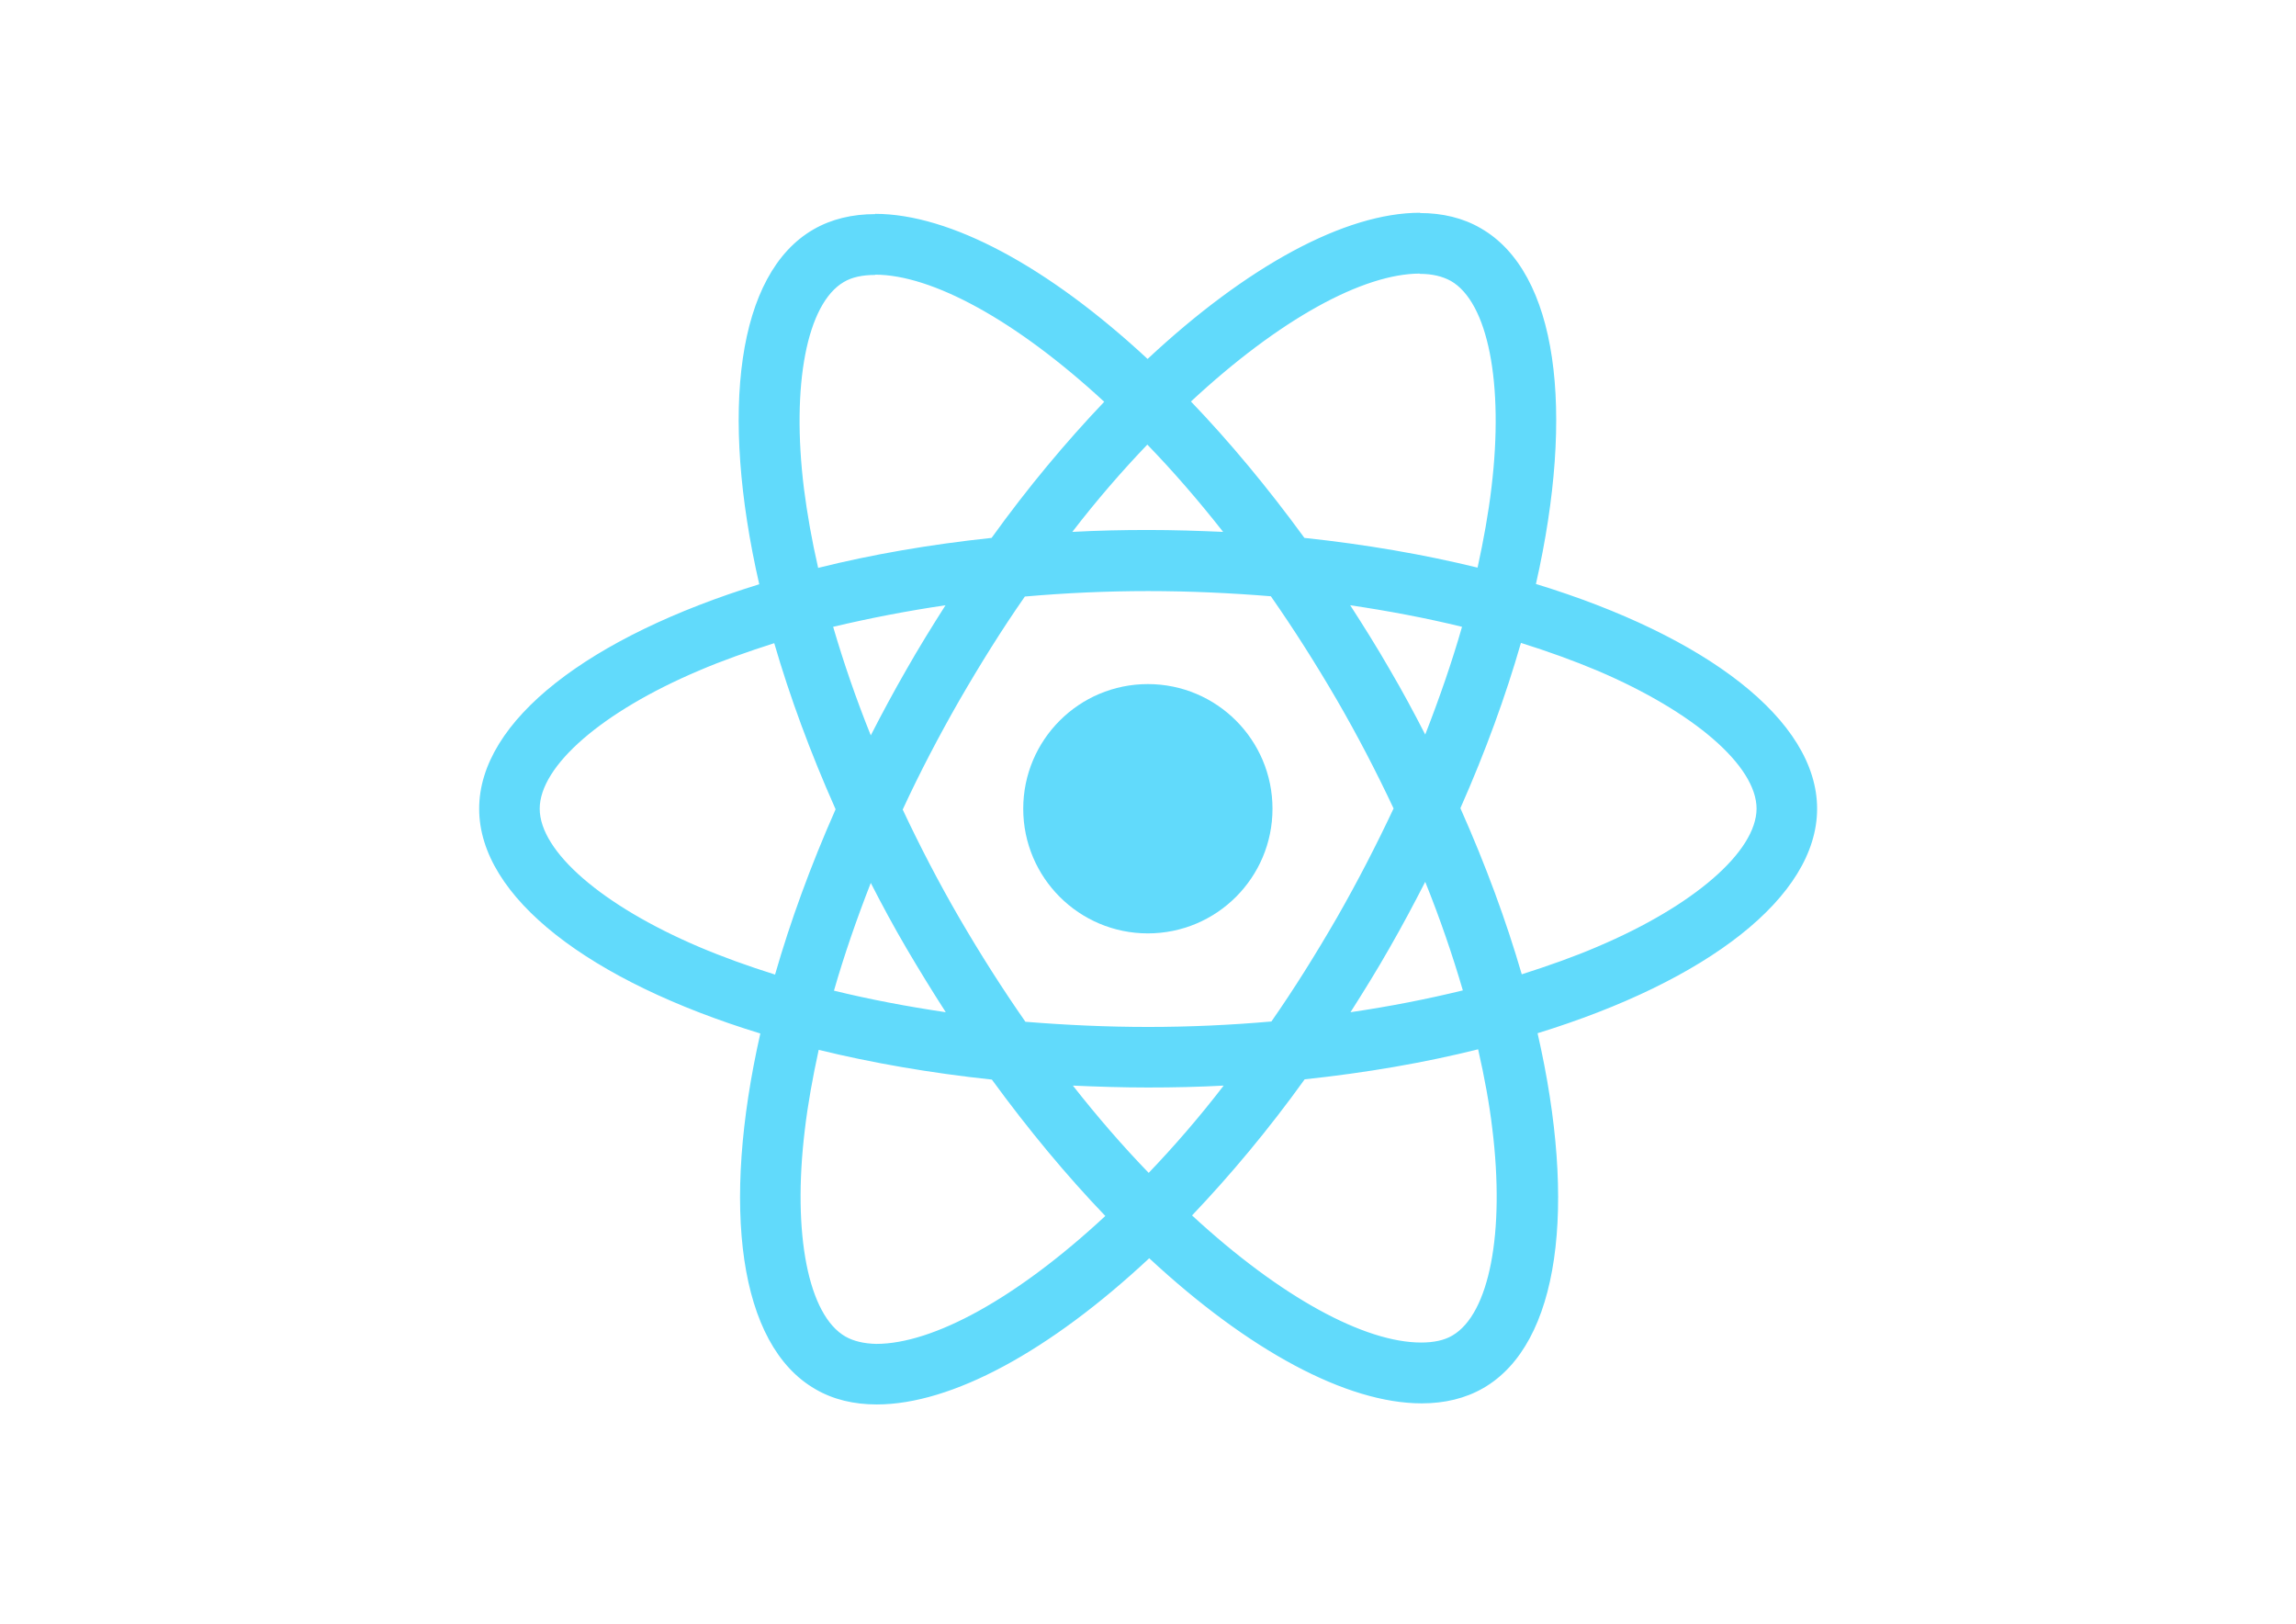
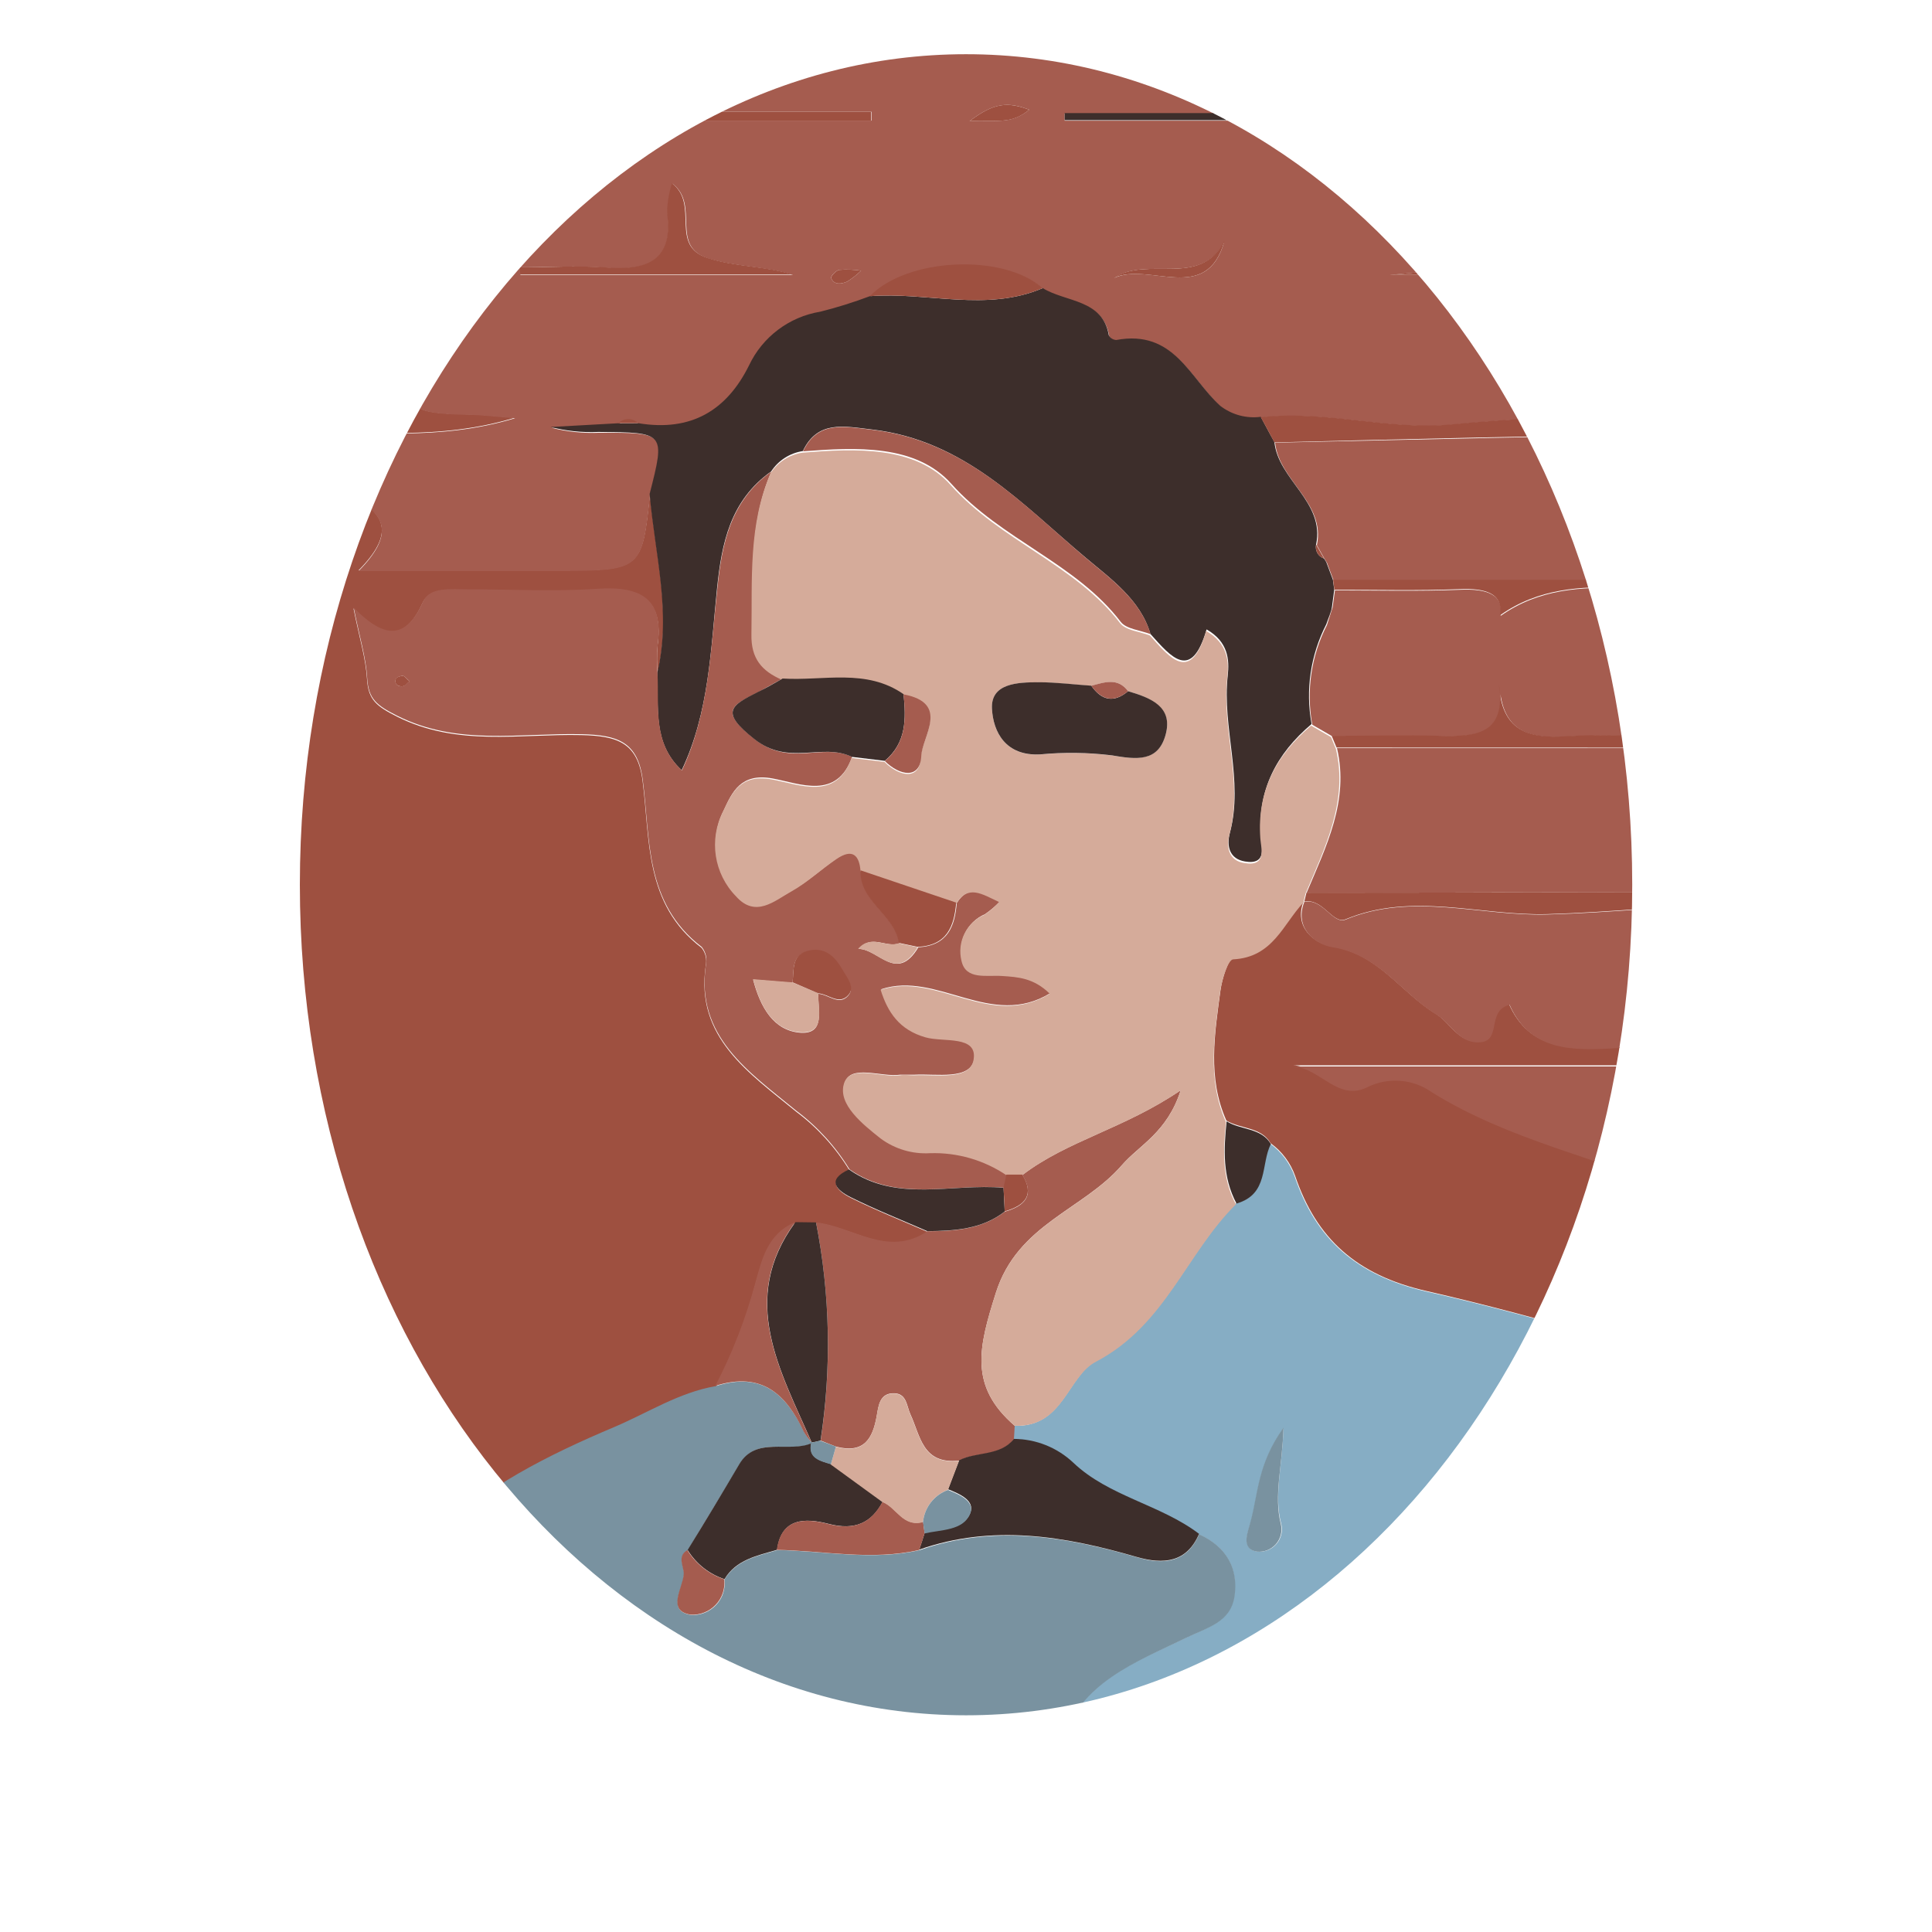
- <svg xmlns="http://www.w3.org/2000/svg" viewBox="0 0 841.9 595.3">
-   <g fill="#61DAFB">
-     <path d="M666.3 296.5c0-32.5-40.7-63.3-103.1-82.4 14.4-63.6 8-114.2-20.2-130.4-6.5-3.8-14.1-5.6-22.4-5.6v22.3c4.6 0 8.3.9 11.4 2.6 13.6 7.8 19.5 37.5 14.9 75.7-1.1 9.4-2.9 19.3-5.1 29.4-19.6-4.8-41-8.5-63.5-10.9-13.5-18.5-27.5-35.3-41.6-50 32.6-30.3 63.2-46.9 84-46.9V78c-27.5 0-63.5 19.6-99.9 53.6-36.4-33.8-72.4-53.2-99.9-53.2v22.3c20.7 0 51.4 16.5 84 46.6-14 14.7-28 31.4-41.3 49.9-22.6 2.4-44 6.1-63.6 11-2.3-10-4-19.7-5.2-29-4.7-38.2 1.1-67.9 14.6-75.8 3-1.8 6.9-2.6 11.5-2.6V78.5c-8.4 0-16 1.8-22.6 5.6-28.1 16.2-34.4 66.7-19.9 130.1-62.2 19.2-102.7 49.9-102.7 82.3 0 32.5 40.7 63.3 103.1 82.4-14.4 63.6-8 114.2 20.2 130.4 6.5 3.8 14.1 5.6 22.5 5.6 27.5 0 63.5-19.6 99.9-53.6 36.4 33.8 72.4 53.2 99.9 53.2 8.4 0 16-1.8 22.6-5.6 28.1-16.2 34.4-66.7 19.9-130.1 62-19.1 102.5-49.9 102.5-82.3zm-130.2-66.7c-3.7 12.9-8.3 26.2-13.5 39.5-4.1-8-8.4-16-13.1-24-4.6-8-9.5-15.8-14.4-23.4 14.2 2.1 27.9 4.7 41 7.9zm-45.8 106.5c-7.8 13.5-15.8 26.3-24.1 38.2-14.9 1.3-30 2-45.2 2-15.1 0-30.2-.7-45-1.9-8.3-11.9-16.4-24.6-24.2-38-7.6-13.1-14.5-26.4-20.8-39.8 6.2-13.4 13.2-26.8 20.7-39.9 7.8-13.5 15.8-26.3 24.1-38.2 14.9-1.3 30-2 45.2-2 15.1 0 30.2.7 45 1.9 8.3 11.9 16.4 24.6 24.2 38 7.6 13.1 14.5 26.4 20.8 39.8-6.3 13.4-13.2 26.8-20.7 39.9zm32.3-13c5.4 13.4 10 26.8 13.8 39.8-13.1 3.2-26.9 5.9-41.2 8 4.9-7.7 9.8-15.6 14.4-23.7 4.6-8 8.9-16.1 13-24.1zM421.2 430c-9.3-9.6-18.6-20.3-27.8-32 9 .4 18.2.7 27.5.7 9.4 0 18.7-.2 27.8-.7-9 11.7-18.3 22.4-27.5 32zm-74.4-58.9c-14.2-2.1-27.9-4.7-41-7.9 3.7-12.9 8.3-26.2 13.5-39.5 4.1 8 8.4 16 13.1 24 4.7 8 9.5 15.8 14.4 23.4zM420.7 163c9.3 9.6 18.6 20.3 27.8 32-9-.4-18.2-.7-27.5-.7-9.4 0-18.7.2-27.8.7 9-11.7 18.3-22.4 27.5-32zm-74 58.9c-4.9 7.7-9.8 15.6-14.4 23.7-4.6 8-8.9 16-13 24-5.4-13.4-10-26.8-13.8-39.8 13.1-3.1 26.9-5.8 41.2-7.9zm-90.5 125.2c-35.4-15.1-58.3-34.9-58.3-50.6 0-15.7 22.9-35.6 58.3-50.6 8.6-3.7 18-7 27.7-10.1 5.7 19.6 13.2 40 22.5 60.9-9.2 20.8-16.6 41.1-22.2 60.6-9.9-3.1-19.3-6.5-28-10.2zM310 490c-13.6-7.8-19.5-37.5-14.9-75.7 1.1-9.4 2.9-19.3 5.1-29.4 19.6 4.8 41 8.5 63.5 10.9 13.5 18.5 27.5 35.3 41.6 50-32.6 30.3-63.2 46.9-84 46.9-4.5-.1-8.3-1-11.3-2.7zm237.2-76.2c4.7 38.2-1.1 67.9-14.6 75.8-3 1.8-6.9 2.6-11.5 2.6-20.7 0-51.4-16.5-84-46.6 14-14.7 28-31.4 41.3-49.9 22.6-2.4 44-6.1 63.6-11 2.3 10.1 4.1 19.8 5.2 29.1zm38.5-66.7c-8.6 3.7-18 7-27.7 10.1-5.7-19.6-13.2-40-22.5-60.9 9.2-20.8 16.6-41.1 22.2-60.6 9.9 3.1 19.3 6.5 28.1 10.2 35.4 15.1 58.3 34.9 58.3 50.6-.1 15.7-23 35.6-58.4 50.6zM320.8 78.4z" />
-     <circle cx="420.9" cy="296.5" r="45.7" />
-     <path d="M520.5 78.1z" />
+ <svg xmlns="http://www.w3.org/2000/svg" id="Layer_1" data-name="Layer 1" viewBox="0 0 218.29 207.68" width="150" height="150">
+   <defs>
+     <style>.cls-1{fill:none;}.cls-2{clip-path:url(#clip-path);}.cls-3{fill:#9e5040;}.cls-4{fill:#a55c4f;}.cls-5{fill:#86adc4;}.cls-6{fill:#7992a0;}.cls-7{fill:#3d2e2b;}.cls-8{fill:#d5ab9a;}</style>
+     <clipPath id="clip-path" transform="translate(-841.71 -432.32)">
+       <ellipse class="cls-1" cx="950.86" cy="526.98" rx="75.27" ry="93.84" />
+     </clipPath>
+   </defs>
+   <g class="cls-2">
+     <path class="cls-3" d="M877.8,639.8h-4.36c-6.21-3-12.87-.72-19.29-1.43-1.31-.14-3-.3-3.6,1.43h-2.18c-1-3.92-4.36-1.39-6.55-2.07V457.3c16.19-1,32.33.4,48.75-.07-.59,2-2.51,2.36-2.35,4a19.15,19.15,0,0,1-.15,4.6c-1.16,7.24-.62,7.9,6.75,8,1.27,0,2.54.19,5.07.38-8.74,2.63-16.4,1.4-23.95,1.7-2.64.11-5.2.17-6.11,3.16-.43,1.43.29,2.37,1.71,2.75,3.18.86,4.67-.9,5.68-3.39,0-.12.62-.05,2-.12-2.61,5.41,11.21,4.87,3,13.15h22.63c9.29,0,9.41-.11,10.3-8.68.56,6.73,2.5,13.41.86,20.22A18.91,18.91,0,0,1,916,500c.71-5.07-1.7-6.72-6.83-6.36-4.87.33-9.78,0-14.68.06-1.8,0-4.19-.32-5,1.38-1.84,4.07-4.14,4.48-7.84.68.67,3.35,1.39,5.65,1.53,8s1.1,3.07,3.4,4.23c6.81,3.42,13.88,1.92,20.81,2.08,4.07.09,6.37.85,6.92,5.15.87,6.67.18,13.94,6.67,18.89a2.4,2.4,0,0,1,.47,2c-1.2,8.11,4.87,12.12,10.23,16.52a23.7,23.7,0,0,1,6,6.61c-2.65,1.22-1.32,2.38.23,3.15,2.81,1.4,5.74,2.56,8.63,3.82-4.49,3-8.4-.55-12.58-1l-2.35,0c-3.22,1.36-3.8,4.36-4.58,7.06a57.65,57.65,0,0,1-4.41,11.45c-4.16.72-7.64,3-11.41,4.6-15.23,6.45-28.49,14.53-28.15,33a2.67,2.67,0,0,0-1.82,2.83C881.55,629.6,878.65,634.5,877.8,639.8Z" transform="translate(-841.71 -432.32)" />
+     <path class="cls-4" d="M915.17,482.83c-.89,8.58-1,8.69-10.3,8.69H882.24c8.16-8.28-5.66-7.74-3-13.15-1.35.07-1.92,0-2,.12-1,2.49-2.5,4.25-5.68,3.39-1.42-.38-2.14-1.32-1.71-2.75.91-3,3.47-3.05,6.11-3.16,7.55-.3,15.21.93,23.95-1.7-2.53-.19-3.8-.36-5.07-.38-7.37-.11-7.91-.77-6.75-8a19.15,19.15,0,0,0,.15-4.6c-.16-1.69,1.76-2,2.35-4-16.42.47-32.56-.9-48.75.07,0-7.09.21-14.18-.09-21.26-.14-3.11.66-3.73,3.91-3.72q65.68.19,131.38.09c2.16,1.22,4.56.77,6.87.8,9.34.09,18.7-.18,28,.75.2,3.06-.9,4.94-4.53,4.66-4.85-.38-9.58.53-14.34,1.17H962v.8h31.16l66.76.11v51.85h-14.44v1h14.44v16.59h-20.14c0,.74,0,1.48,0,2.22,6.74-1.62,13.44-.91,20.15-1.18v16.59c-2.71,0-5.43,0-8.15,0-8.55,0-8.55,0-9.79-7.4-1.57,7.4-1.57,7.38-10.29,7.4q-21.18,0-42.37.08c2.21-5.25,4.84-10.43,3.44-16.37h38.81v-1.35c-4.31,0-8.63-.2-12.92.06s-7.23-.61-7.53-5.89c.83,5.65-2.56,5.92-6.43,5.84-4.16-.09-8.31,0-12.47,0l-2.25-1.3a17.69,17.69,0,0,1,1.66-11.27l.64-2,.26-1.91c4.71,0,9.43.12,14.14-.07,3-.13,4.93.49,4.58,2.95,8.71-6.14,19.13-.87,28.23-4h-47.1l0,0-.75-2-.25-.4-.89-1.58c1-4.81-4.29-7.3-4.72-11.59,15.23-.33,30.46-.7,45.68-.95,4.61-.07,9.69-.51,10,6.72-.11-6.8,4.73-7,9.81-7.09-1.86-2.32-3.82-1.71-5.49-1.71-13.3-.05-26.62-.33-39.88,1-7.28.73-14.42-1.66-21.69-.79a6.16,6.16,0,0,1-4.56-1.23c-3.47-3.14-5.23-8.66-11.77-7.45a1,1,0,0,1-.84-.54c-.69-4.08-4.85-3.71-7.46-5.32-4.47-3.95-15.33-3.45-19.54.91a50.9,50.9,0,0,1-5.59,1.75,10.86,10.86,0,0,0-8.07,6.09c-2.51,5-6.5,7.52-12.5,6.51a1.61,1.61,0,0,0-2.26,0l-7.59.42a18.4,18.4,0,0,0,5.38.56C916.94,475.89,916.94,475.9,915.17,482.83Zm5-42.19h20v-1H892.59v1Zm-19.66,16.58,0,.86h30.79c-3.15-1-6.39-.88-9.52-1.85-4.48-1.38-.92-6.05-4.09-8.46a12.28,12.28,0,0,0-.56,3.32c.71,5.28-2.11,6.6-7,6.18C906.89,457,903.66,457.22,900.46,457.22Zm142.26-11.46c-2.09,1.9-1.44,3.92-1.29,5.62.41,4.52-1.49,6.26-6.24,5.93-4.14-.29-8.32-.06-12.48-.06l0,.75h24.69C1039.58,459.79,1045.24,450.07,1042.72,445.76Zm-26.21,12.31c-5.93-1.66-11.88-.41-17.83,0Zm-36.45-3.86c-2.69,5.4-8.78,1.66-12.52,4.22C971.53,456.54,978.09,461.53,980.06,454.21ZM958,439.41c-2.43-.92-4-.79-6.74,1.29C954.27,440.51,955.85,441.16,958,439.41ZM939,457.6a10.57,10.57,0,0,0-2.48-.09c-.38.08-1,.75-.9.93.33.79,1.13.68,1.79.4A9,9,0,0,0,939,457.6Z" transform="translate(-841.71 -432.32)" />
+     <path class="cls-5" d="M1059.88,595.21c0,13.31-.18,26.62.12,39.92.08,3.91-.93,5.42-5,4.69a16.45,16.45,0,0,0-2.72,0c.13-3.62-.15-7.31.5-10.85s1.21-6.7-3.15-8.71c-2.42-1.12-1.8-3.5-1.21-5.56a11.61,11.61,0,0,0,.12-7.14,2.05,2.05,0,0,0-2-1.5c-1.24,0-1.14,1-1.3,1.85-.81,4.52-4.06,7.24-7.92,9.46-2,1.14-3.45,1.63-5.45-.65-2.67-3-4.45-1.28-5.67,1.85-2.68,6.88-1.47,14.28-3.37,21.25h-3.27c.54-6.93,0-14,4.19-20.32a4.8,4.8,0,0,0,.33-3c-.07-.8-.39-1.87-1.54-1.74A2.22,2.22,0,0,0,1021,616c-3.08,7.92-6.09,15.86-9.12,23.8h-55.6c.38-3.52-2.54-5.52-4.16-8.12s-2.53-4.8,2.46-4.63c2.7.1,6,.22,7.09-3.31,2-6.67,8.38-8.93,13.89-11.62,2.53-1.24,5.1-1.79,5.57-4.7.51-3.14-.83-5.63-4-7.06-4.35-3.31-10.2-4.23-14.22-8.05a9.87,9.87,0,0,0-6.7-2.68l.09-1.52c5.56.19,6-5.62,9.31-7.4,7.8-4.13,10.13-12.17,15.75-17.75,3.66-1,2.72-4.41,3.85-6.73a7.75,7.75,0,0,1,2.78,3.71c2.38,7,6.86,11.16,14.87,13,13.63,3.08,27,7.34,40.42,11.11A132.18,132.18,0,0,0,1059.88,595.21Zm-25.1,15.53c-1-.16-2.53.06-2.26-1.45s1.17-2.92-1.15-3.09c-2-.15-2.86,1.29-2.91,3,0,1.32-.67,3.21,1,3.69,2.11.62,4.36.26,5.4-2.16.12-.28.93-.4.24-.88Zm-48-22.42c-2.93,4.07-2.87,7.44-3.71,10.55-.32,1.21-1.21,3.14.71,3.46a2.53,2.53,0,0,0,2.7-3.1C985.61,596,986.59,592.83,986.73,588.32Z" transform="translate(-841.71 -432.32)" />
+     <path class="cls-6" d="M977.19,600.36c3.14,1.43,4.48,3.92,4,7.06-.47,2.91-3,3.46-5.57,4.7-5.51,2.69-11.88,5-13.89,11.62-1.07,3.53-4.39,3.41-7.09,3.31-5-.17-4.14,1.91-2.46,4.63s4.54,4.6,4.16,8.12h-8.73c.39-4.46.51-9,1.22-13.37.69-4.26-1.79-5.12-5.25-5.28s-7.22-.65-7.66,4.24S935,635,934.5,639.8h-9.81c-.37-.33-.73-1.59-1.09,0H886.53q-1.75-9.28-3.52-18.57c-.34-18.5,12.92-26.58,28.15-33,3.77-1.6,7.25-3.88,11.41-4.6,5.29-1.69,8,1,10,5.2a6.93,6.93,0,0,0,.94,1.25c-2.63,1.18-6.31-.91-8.27,2.42s-3.88,6.45-5.83,9.68c-1.22.74-.35,1.82-.41,2.72-.1,1.62-2,4.13.78,4.58a3.59,3.59,0,0,0,3.79-4c1.31-2.21,3.7-2.66,6-3.33,5.36.1,10.72,1.24,16.08,0,8.31-2.9,16.46-1.53,24.58.83C973.17,603.85,975.81,603.59,977.19,600.36Z" transform="translate(-841.71 -432.32)" />
+     <path class="cls-3" d="M1043.34,584c-13.45-3.77-26.79-8-40.42-11.11-8-1.81-12.49-6-14.87-13a7.75,7.75,0,0,0-2.78-3.71c-1.08-1.86-3.38-1.58-5-2.56-2.15-4.83-1.32-9.81-.66-14.74.18-1.31.9-3.61,1.48-3.65,4.49-.24,5.61-3.95,7.92-6.41l0,0c-1.16,2.93,1.2,4.8,3.13,5.11,5.34.85,7.82,5.22,11.82,7.64,1.62,1,2.47,3.18,4.75,3.12,2.73-.06.78-3.53,3.49-4.25,2.33,5.34,7.27,5.21,12.26,4.89,4.31-.28,9.06-1.86,12.84-.65,7.53,2.39,15,1.14,22.51,1.7v1H987.8c3.06.13,5.11,4.08,8.49,2.3a7.16,7.16,0,0,1,7.24.64c8.58,5.33,18.55,7.4,27.8,11.14s9.33,3.59,10.14-5.49c0-.13.42-.23.67-.36.94,8.07,1.16,8.26,9.59,8.3l8.15.06v18.67C1054.29,582.27,1048.87,583.78,1043.34,584Z" transform="translate(-841.71 -432.32)" />
+     <path class="cls-4" d="M1059.88,546.48c-7.48-.56-15,.69-22.51-1.7-3.78-1.21-8.53.37-12.84.65-5,.32-9.93.45-12.26-4.89-2.71.72-.76,4.19-3.49,4.25-2.28.06-3.13-2.14-4.75-3.12-4-2.42-6.48-6.79-11.82-7.64-1.93-.31-4.29-2.18-3.13-5.11,2.12-.44,3.2,2.57,4.66,2,7.53-3.13,15.26-.37,22.79-.58,14.42-.4,28.9-3,43.35-.42Z" transform="translate(-841.71 -432.32)" />
+     <path class="cls-4" d="M1059.88,564.1l-8.15-.06c-8.43,0-8.65-.23-9.59-8.3-.25.13-.66.23-.67.36-.81,9.08-.88,9.24-10.14,5.49s-19.22-5.81-27.8-11.14a7.16,7.16,0,0,0-7.24-.64c-3.38,1.78-5.43-2.17-8.49-2.3h72.08Zm-17.69-14.05-.26-.32-.31.26.44.44Z" transform="translate(-841.71 -432.32)" />
+     <path class="cls-6" d="M1022.81,639.8c1.9-7,.69-14.37,3.37-21.25,1.22-3.13,3-4.88,5.67-1.85,2,2.28,3.48,1.79,5.45.65,3.86-2.22,7.11-4.94,7.92-9.46.16-.87.06-1.83,1.3-1.85a2.05,2.05,0,0,1,2,1.5,11.61,11.61,0,0,1-.12,7.14c-.59,2.06-1.21,4.44,1.21,5.56,4.36,2,3.83,5,3.15,8.71s-.37,7.23-.5,10.85Z" transform="translate(-841.71 -432.32)" />
+     <path class="cls-5" d="M934.5,639.8c.46-4.8,1-9.6,1.39-14.41s4.18-4.39,7.66-4.24,5.94,1,5.25,5.28c-.71,4.41-.83,8.91-1.22,13.37Z" transform="translate(-841.71 -432.32)" />
+     <path class="cls-4" d="M1059.88,434.48v4.15c-14.25,0-28.51,0-42.76-.09-3,0-3.81-2.18-4.11-4.57,11-1,21.93.32,32.88-.21,1.8-.09,4,.94,5.27-1.35h2.18C1054.4,436.3,1057.76,433.64,1059.88,434.48Z" transform="translate(-841.71 -432.32)" />
+     <path class="cls-3" d="M1059.88,529.88c-14.45-2.61-28.93,0-43.35.42-7.53.21-15.26-2.55-22.79.58-1.46.61-2.54-2.4-4.66-2l0,0,.24-1q21.18,0,42.37-.08c8.72,0,8.72,0,10.29-7.4,1.24,7.41,1.24,7.4,9.79,7.4,2.72,0,5.44,0,8.15,0Z" transform="translate(-841.71 -432.32)" />
+     <path class="cls-3" d="M1013,434c.3,2.39,1.07,4.55,4.11,4.57,14.25.07,28.51.07,42.76.09v2.07l-66.76-.11a1.68,1.68,0,0,0-.08-.8c4.76-.64,9.49-1.55,14.34-1.17,3.63.28,4.73-1.6,4.53-4.66Z" transform="translate(-841.71 -432.32)" />
+     <path class="cls-6" d="M1011.91,639.8c3-7.94,6-15.88,9.12-23.8a2.22,2.22,0,0,1,1.49-1.22c1.15-.13,1.47.94,1.54,1.74a4.8,4.8,0,0,1-.33,3c-4.17,6.28-3.65,13.39-4.19,20.32Z" transform="translate(-841.71 -432.32)" />
+     <path class="cls-4" d="M1043.34,584c5.53-.24,11-1.75,16.54-1.25v12.44A132.18,132.18,0,0,1,1043.34,584Z" transform="translate(-841.71 -432.32)" />
+     <path class="cls-4" d="M883,621.23q1.75,9.28,3.52,18.57H877.8c.85-5.3,3.75-10.2,3.39-15.74A2.67,2.67,0,0,1,883,621.23Z" transform="translate(-841.71 -432.32)" />
+     <path class="cls-7" d="M1013,434h-1.1c-9.32-.93-18.68-.66-28-.75-2.31,0-4.71.42-6.87-.8h74.14c-1.22,2.29-3.47,1.26-5.27,1.35C1034.94,434.29,1024,432.94,1013,434Z" transform="translate(-841.71 -432.32)" />
+     <path class="cls-3" d="M1059.88,511.22c-6.71.27-13.41-.44-20.15,1.18,0-.74,0-1.48,0-2.22h20.14Z" transform="translate(-841.71 -432.32)" />
+     <path class="cls-7" d="M850.55,639.8c.64-1.73,2.29-1.57,3.6-1.43,6.42.71,13.08-1.6,19.29,1.43Z" transform="translate(-841.71 -432.32)" />
+     <path class="cls-3" d="M1059.88,493.59h-14.44v-1h14.44Z" transform="translate(-841.71 -432.32)" />
+     <path class="cls-7" d="M1059.88,434.48c-2.12-.84-5.48,1.82-6.54-2.07,1.82,0,3.64.06,5.45,0C1060.94,432.3,1059.43,433.83,1059.88,434.48Z" transform="translate(-841.71 -432.32)" />
+     <path class="cls-7" d="M841.82,637.73c2.19.68,5.5-1.85,6.55,2.07-1.82,0-3.64-.06-5.45,0C840.76,639.91,842.27,638.38,841.82,637.73Z" transform="translate(-841.71 -432.32)" />
+     <path class="cls-7" d="M923.6,639.8c.36-1.59.72-.33,1.09,0Z" transform="translate(-841.71 -432.32)" />
+     <path class="cls-7" d="M913.83,474.83c6,1,10-1.48,12.5-6.51a10.86,10.86,0,0,1,8.07-6.09,50.9,50.9,0,0,0,5.59-1.75c6.5-.51,13.15,1.82,19.54-.91,2.61,1.61,6.77,1.24,7.46,5.32a1,1,0,0,0,.84.54c6.54-1.21,8.3,4.31,11.77,7.45a6.16,6.16,0,0,0,4.56,1.23c.52.94,1,1.89,1.54,2.84.43,4.29,5.73,6.78,4.71,11.59a1.36,1.36,0,0,0,.9,1.58l.25.4.75,2,0,0,.15,1.12c-.08.64-.17,1.27-.25,1.91s-.44,1.35-.65,2a17.69,17.69,0,0,0-1.66,11.27c-4,3.38-6.12,7.5-5.74,12.74.07,1,.78,3.23-1.79,2.79-1.72-.29-2.11-1.69-1.7-3.24,1.58-5.94-.9-11.83-.24-17.78.19-1.76.07-3.79-2.39-5.2-1.73,5.92-4,3.13-6.35.51-1.12-3.87-4.5-6.24-7.33-8.63-7.16-6-13.67-13.26-24.15-14.47-3.16-.36-6.12-1.07-7.79,2.44a5.21,5.21,0,0,0-3.58,2.3c-4.65,3.3-5.59,8.16-6.11,13.18-.72,7-.9,14.06-4,20.58-3.34-3.09-2.57-7.16-2.76-11,1.64-6.81-.3-13.49-.86-20.22,1.77-6.94,1.77-6.95-5.81-7a18.4,18.4,0,0,1-5.38-.56l7.59-.42Z" transform="translate(-841.71 -432.32)" />
+     <path class="cls-4" d="M916,503.06c.19,3.85-.58,7.92,2.76,11,3.06-6.52,3.24-13.59,4-20.58.52-5,1.46-9.88,6.11-13.19-2.56,5.89-2.07,12.08-2.18,18.25,0,2.71,1.15,4.12,3.46,5.13-.9.5-1.78,1-2.71,1.51-3.16,1.59-4.47,2.18-.45,5.36s7.6.35,11,2c-1.75,4.89-5.88,3-9,2.43-3.6-.65-4.56,1.56-5.52,3.63a8.3,8.3,0,0,0,1.47,9.58c2.22,2.45,4.31.53,6.2-.52s3.41-2.51,5.16-3.7,2.58-.42,2.71,1.4c-.17,3.51,3.85,5,4.32,8.24-1.51.55-3.09-1.07-4.6.63,2.25,0,4.31,3.88,6.74-.18,3.36-.2,4.12-2.41,4.34-5,1.37-2.21,2.92-1.11,4.87-.18a9.84,9.84,0,0,1-1.69,1.44,4.49,4.49,0,0,0-2.57,5.22c.49,2.16,2.86,1.57,4.59,1.69s3.55.21,5.38,2c-6.68,4.12-12.77-2.53-19.11-.44.79,2.54,2.12,4.53,5.06,5.37,2,.59,5.93-.28,5.44,2.54-.42,2.39-4.26,1.62-6.72,1.75-.54,0-1.09,0-1.62,0-2.2.32-5.67-1.27-6.32,1s2.08,4.5,4.17,6.15a8.53,8.53,0,0,0,5.57,1.65,14.62,14.62,0,0,1,8.62,2.48l-.31,1.49c-5.85-.53-12.05,1.72-17.47-2.07a23.7,23.7,0,0,0-6-6.61c-5.36-4.4-11.43-8.41-10.23-16.52a2.4,2.4,0,0,0-.47-2c-6.49-4.95-5.8-12.22-6.67-18.89-.55-4.3-2.85-5.06-6.92-5.15-6.93-.16-14,1.34-20.81-2.08-2.3-1.16-3.26-1.87-3.4-4.23s-.86-4.63-1.53-8c3.7,3.8,6,3.39,7.84-.68.77-1.7,3.16-1.37,5-1.38,4.9,0,9.81.27,14.68-.06,5.13-.36,7.54,1.29,6.83,6.36A18.91,18.91,0,0,0,916,503.06Zm15.23,35-4.43-.36c.82,3.11,2.3,5.78,5.37,6,2.85.17,1.91-2.64,2-4.4,1.15.07,2.36,1.4,3.39.2.75-.89-.15-1.89-.63-2.74-.79-1.39-1.85-2.62-3.7-2.29C931.09,534.79,931.43,536.58,931.26,538ZM888,504c-.33-.28-.54-.6-.78-.62s-.75.18-.8.37c-.16.57.25.87.82.8C887.44,504.51,887.65,504.21,888,504Z" transform="translate(-841.71 -432.32)" />
+     <path class="cls-4" d="M956.36,588.11l-.09,1.52c-1.56,2-4.21,1.41-6.19,2.41-4.16.46-4.38-2.82-5.51-5.24-.42-.91-.4-2.27-1.74-2.36-1.75-.1-1.86,1.42-2.06,2.55-.45,2.54-1.41,4.31-4.61,3.47l-1.73-.68a71.62,71.62,0,0,0-.52-24.65c4.18.44,8.09,4,12.58,1,3.11,0,6.18-.23,8.74-2.21,2.34-.66,3.38-1.88,2-4.15,5.1-3.9,11.51-5.23,17.89-9.58-1.54,4.8-4.68,6.19-6.66,8.48-4.37,5.05-11.78,6.65-14.23,14.42C952.29,579.23,951.15,583.61,956.36,588.11Z" transform="translate(-841.71 -432.32)" />
+     <path class="cls-7" d="M933.91,565.13a71.37,71.37,0,0,1,.51,24.65,5.28,5.28,0,0,1-1,.21h0c-3.52-8.1-8.29-16.12-1.84-24.89Z" transform="translate(-841.71 -432.32)" />
+     <path class="cls-7" d="M955.23,563.9c-2.56,2-5.63,2.19-8.74,2.22-2.89-1.26-5.82-2.42-8.63-3.82-1.55-.77-2.88-1.93-.23-3.15,5.42,3.79,11.62,1.54,17.47,2.07C955.14,562.12,955.19,563,955.23,563.9Z" transform="translate(-841.71 -432.32)" />
+     <path class="cls-4" d="M931.56,565.09c-6.45,8.77-1.68,16.79,1.84,24.89l.07.07a6.93,6.93,0,0,1-.94-1.25c-1.94-4.15-4.67-6.89-10-5.2A57.65,57.65,0,0,0,927,572.15C927.76,569.45,928.34,566.45,931.56,565.09Z" transform="translate(-841.71 -432.32)" />
+     <path class="cls-8" d="M956.36,588.11c-5.21-4.5-4.07-8.88-2.14-15,2.45-7.77,9.86-9.37,14.23-14.42,2-2.29,5.12-3.68,6.66-8.48-6.38,4.35-12.79,5.68-17.89,9.58l-1.81,0a14.62,14.62,0,0,0-8.62-2.48,8.53,8.53,0,0,1-5.57-1.65c-2.09-1.65-4.82-3.85-4.17-6.15s4.12-.71,6.32-1c.53-.08,1.08,0,1.62,0,2.46-.13,6.3.64,6.72-1.75.49-2.82-3.41-1.95-5.44-2.54-2.94-.84-4.27-2.83-5.06-5.37,6.34-2.09,12.43,4.56,19.11.44-1.83-1.79-3.6-1.88-5.38-2s-4.1.47-4.59-1.69a4.49,4.49,0,0,1,2.57-5.22,9.84,9.84,0,0,0,1.69-1.44c-2-.93-3.5-2-4.86.18l-10.81-3.65c-.13-1.82-.9-2.63-2.71-1.4s-3.31,2.67-5.16,3.7-4,3-6.2.52a8.3,8.3,0,0,1-1.47-9.58c1-2.07,1.92-4.28,5.52-3.63,3.15.57,7.28,2.46,9-2.43l3.73.45c1.68,1.69,4,2.11,4.08-.5.09-2.21,3.37-6-2-7-4.22-2.95-9.07-1.48-13.66-1.77-2.31-1-3.51-2.42-3.46-5.13.11-6.17-.38-12.36,2.18-18.25a5.23,5.23,0,0,1,3.58-2.29c6-.47,12.78-.81,16.76,3.67,5.58,6.27,14.08,9,19.14,15.6.62.81,2.22.94,3.37,1.39,2.31,2.62,4.62,5.41,6.35-.51,2.46,1.41,2.58,3.44,2.39,5.2-.66,5.95,1.82,11.84.24,17.78-.41,1.55,0,3,1.7,3.24,2.57.44,1.86-1.74,1.79-2.79-.38-5.24,1.72-9.36,5.74-12.74l2.25,1.3c.18.45.37.89.55,1.33,1.4,5.94-1.23,11.12-3.44,16.37l-.24,1c-2.31,2.46-3.43,6.17-7.92,6.41-.58,0-1.3,2.34-1.48,3.65-.66,4.93-1.49,9.91.66,14.74-.33,3.18-.48,6.33,1.12,9.29-5.62,5.58-7.95,13.62-15.75,17.75C962.32,582.49,961.92,588.3,956.36,588.11Zm12.81-83c-1.17-1.57-2.67-1-4.16-.6-2-.14-4-.39-5.93-.4-2.37,0-5.45.09-5.29,3,.14,2.61,1.53,5.36,5.45,5.15a37.12,37.12,0,0,1,8.1.11c2.79.48,5.25.71,6.08-2.37S971.71,505.86,969.17,505.11Z" transform="translate(-841.71 -432.32)" />
+     <path class="cls-3" d="M985.7,477c-.51-.95-1-1.9-1.54-2.84,7.27-.87,14.41,1.52,21.69.79,13.26-1.31,26.58-1,39.88-1,1.67,0,3.63-.61,5.49,1.71-5.08.06-9.92.29-9.81,7.09-.34-7.23-5.42-6.79-10-6.72C1016.16,476.25,1000.93,476.62,985.7,477Z" transform="translate(-841.71 -432.32)" />
+     <path class="cls-3" d="M900.46,457.22c3.2,0,6.43-.21,9.61,0,4.92.42,7.74-.9,7-6.18a12.28,12.28,0,0,1,.56-3.32c3.17,2.41-.39,7.08,4.09,8.46,3.13,1,6.37.87,9.52,1.85H900.48Z" transform="translate(-841.71 -432.32)" />
+     <path class="cls-3" d="M1042.72,445.76c2.52,4.31-3.14,14,4.7,12.24h-24.69l0-.75c4.16,0,8.34-.23,12.48.06,4.75.33,6.65-1.41,6.24-5.93C1041.28,449.68,1040.63,447.66,1042.72,445.76Z" transform="translate(-841.71 -432.32)" />
+     <path class="cls-3" d="M959.53,459.57c-6.39,2.73-13,.4-19.54.91C944.2,456.12,955.06,455.62,959.53,459.57Z" transform="translate(-841.71 -432.32)" />
+     <path class="cls-3" d="M992.48,493.65l-.15-1.12h47.1c-9.1,3.13-19.52-2.14-28.23,4,.35-2.46-1.6-3.08-4.58-2.95C1001.91,493.77,997.19,493.64,992.48,493.65Z" transform="translate(-841.71 -432.32)" />
+     <path class="cls-3" d="M992.72,511.48c-.18-.44-.37-.88-.55-1.33,4.16,0,8.31-.1,12.47,0,3.87.08,7.26-.19,6.43-5.84.3,5.28,3.28,6.15,7.53,5.89s8.61-.06,12.92-.06v1.35Z" transform="translate(-841.71 -432.32)" />
+     <path class="cls-7" d="M993,439.79a1.68,1.68,0,0,1,.08.8H962v-.8Z" transform="translate(-841.71 -432.32)" />
+     <path class="cls-7" d="M920.12,440.64H892.59v-1h27.76A5.59,5.59,0,0,1,920.12,440.64Z" transform="translate(-841.71 -432.32)" />
+     <path class="cls-3" d="M1016.51,458.07H998.68C1004.63,457.66,1010.58,456.41,1016.51,458.07Z" transform="translate(-841.71 -432.32)" />
+     <path class="cls-3" d="M980.06,454.21c-2,7.32-8.53,2.33-12.52,4.22C971.28,455.87,977.37,459.61,980.06,454.21Z" transform="translate(-841.71 -432.32)" />
+     <path class="cls-3" d="M920.12,440.64a5.59,5.59,0,0,0,.23-1h19.77v1Z" transform="translate(-841.71 -432.32)" />
+     <path class="cls-3" d="M958,439.41c-2.1,1.75-3.68,1.1-6.74,1.29C954,438.62,955.52,438.49,958,439.41Z" transform="translate(-841.71 -432.32)" />
+     <path class="cls-3" d="M939,457.6a9,9,0,0,1-1.59,1.24c-.66.28-1.46.39-1.79-.4-.08-.18.52-.85.9-.93A10.57,10.57,0,0,1,939,457.6Z" transform="translate(-841.71 -432.32)" />
+     <path class="cls-3" d="M991.58,497.58c.21-.67.43-1.35.65-2C992,496.23,991.79,496.91,991.58,497.58Z" transform="translate(-841.71 -432.32)" />
+     <path class="cls-3" d="M992.31,492.51l-.75-2Z" transform="translate(-841.71 -432.32)" />
+     <path class="cls-3" d="M991.31,490.12a1.36,1.36,0,0,1-.9-1.58Z" transform="translate(-841.71 -432.32)" />
+     <path class="cls-3" d="M913.83,474.83h-2.26A1.61,1.61,0,0,1,913.83,474.83Z" transform="translate(-841.71 -432.32)" />
+     <path class="cls-7" d="M950.08,592c2-1,4.63-.45,6.19-2.41a9.87,9.87,0,0,1,6.7,2.68c4,3.82,9.87,4.74,14.22,8.05-1.38,3.23-4,3.49-7.05,2.61-8.12-2.36-16.27-3.73-24.57-.83.22-.64.42-1.28.62-1.91,1.88-.43,4.32-.3,5.13-2.19.61-1.43-1.16-2.19-2.49-2.72Z" transform="translate(-841.71 -432.32)" />
+     <path class="cls-6" d="M986.73,588.32c-.14,4.51-1.12,7.66-.3,10.91a2.53,2.53,0,0,1-2.7,3.1c-1.92-.32-1-2.25-.71-3.46C983.86,595.76,983.8,592.39,986.73,588.32Z" transform="translate(-841.71 -432.32)" />
+     <path class="cls-7" d="M981.42,563c-1.6-3-1.45-6.11-1.12-9.29,1.59,1,3.89.7,5,2.56C984.14,558.55,985.08,561.94,981.42,563Z" transform="translate(-841.71 -432.32)" />
+     <path class="cls-6" d="M1034.83,610.78c-1,2.42-3.29,2.78-5.4,2.16-1.64-.48-1-2.37-1-3.69,0-1.76.93-3.2,2.91-3,2.32.17,1.41,1.7,1.15,3.09s1.25,1.29,2.26,1.45Z" transform="translate(-841.71 -432.32)" />
+     <path class="cls-6" d="M1034.78,610.74l.29-.84c.69.48-.12.6-.24.88Z" transform="translate(-841.71 -432.32)" />
+     <path class="cls-7" d="M933.47,590.05l-.07-.07h0c-.44,1.78,1,2.07,2.22,2.46l5.83,4.24c-1.29,2.45-3.19,3.26-6.08,2.52-2.71-.7-5.37-.7-5.86,2.92-2.25.67-4.64,1.12-5.94,3.32a7.76,7.76,0,0,1-4.17-3.3c2-3.23,3.92-6.44,5.83-9.68S930.84,591.23,933.47,590.05Z" transform="translate(-841.71 -432.32)" />
+     <path class="cls-4" d="M929.48,602.13c.49-3.62,3.15-3.62,5.86-2.92,2.89.74,4.79-.07,6.08-2.52,1.6.62,2.3,2.89,4.59,2.27l.17,1.27c-.19.63-.39,1.27-.61,1.91C940.2,603.37,934.84,602.23,929.48,602.13Z" transform="translate(-841.71 -432.32)" />
+     <path class="cls-4" d="M919.37,602.15a7.76,7.76,0,0,0,4.17,3.3,3.6,3.6,0,0,1-3.8,4c-2.76-.45-.88-3-.78-4.58C919,604,918.15,602.89,919.37,602.15Z" transform="translate(-841.71 -432.32)" />
+     <path class="cls-3" d="M1042.19,550.05l-.13.38-.44-.44.31-.26Z" transform="translate(-841.71 -432.32)" />
+     <path class="cls-4" d="M971.71,498.67c-1.15-.45-2.75-.58-3.37-1.39-5.06-6.64-13.56-9.33-19.14-15.6-4-4.48-10.73-4.14-16.76-3.67,1.67-3.51,4.63-2.8,7.79-2.44,10.48,1.21,17,8.43,24.15,14.47C967.21,492.43,970.59,494.8,971.71,498.67Z" transform="translate(-841.71 -432.32)" />
+     <path class="cls-7" d="M930.14,503.68c4.59.29,9.44-1.18,13.66,1.77.28,2.76.34,5.47-2.12,7.53l-3.73-.45c-3.37-1.63-7.09,1.09-11-2s-2.71-3.77.45-5.36C928.36,504.72,929.24,504.18,930.14,503.68Z" transform="translate(-841.71 -432.32)" />
+     <path class="cls-3" d="M938.94,525.35,949.75,529c-.23,2.63-1,4.84-4.35,5l-2.14-.45C942.79,530.38,938.77,528.86,938.94,525.35Z" transform="translate(-841.71 -432.32)" />
+     <path class="cls-8" d="M934.17,539.25c-.06,1.76.88,4.57-2,4.4-3.07-.19-4.55-2.86-5.37-6l4.43.36Z" transform="translate(-841.71 -432.32)" />
+     <path class="cls-3" d="M934.17,539.25,931.26,538c.17-1.46-.17-3.25,2-3.62,1.85-.33,2.91.9,3.7,2.29.48.85,1.38,1.85.63,2.74C936.53,540.65,935.32,539.32,934.17,539.25Z" transform="translate(-841.71 -432.32)" />
+     <path class="cls-8" d="M943.26,533.59l2.14.45c-2.43,4.06-4.49.15-6.74.18C940.17,532.52,941.75,534.14,943.26,533.59Z" transform="translate(-841.71 -432.32)" />
+     <path class="cls-3" d="M955.41,559.73l1.81,0c1.39,2.27.35,3.49-2,4.15,0-.9-.09-1.79-.13-2.69C955.2,560.73,955.31,560.23,955.41,559.73Z" transform="translate(-841.71 -432.32)" />
+     <path class="cls-3" d="M888,504c-.3.22-.51.52-.76.55-.57.07-1-.23-.82-.8,0-.19.54-.39.8-.37S887.62,503.71,888,504Z" transform="translate(-841.71 -432.32)" />
+     <path class="cls-8" d="M946,599c-2.29.62-3-1.65-4.59-2.27l-5.83-4.24.57-2c3.2.84,4.16-.93,4.61-3.47.2-1.13.31-2.65,2.06-2.55,1.34.09,1.32,1.45,1.74,2.36,1.13,2.42,1.35,5.7,5.51,5.24-.42,1.09-.83,2.19-1.25,3.28A4.29,4.29,0,0,0,946,599Z" transform="translate(-841.71 -432.32)" />
+     <path class="cls-6" d="M936.16,590.46l-.57,2c-1.27-.39-2.66-.68-2.22-2.46a5.28,5.28,0,0,0,1-.21Z" transform="translate(-841.71 -432.32)" />
+     <path class="cls-7" d="M969.17,505.11c2.54.75,5.09,1.73,4.25,4.88s-3.29,2.85-6.08,2.37a37.12,37.12,0,0,0-8.1-.11c-3.92.21-5.31-2.54-5.45-5.15-.16-2.9,2.92-3,5.29-3,2,0,4,.26,5.93.39C966.16,506.14,967.53,506.49,969.17,505.11Z" transform="translate(-841.71 -432.32)" />
+     <path class="cls-4" d="M941.68,513c2.46-2.06,2.4-4.77,2.12-7.53,5.33,1,2.05,4.82,2,7C945.66,515.09,943.36,514.67,941.68,513Z" transform="translate(-841.71 -432.32)" />
+     <path class="cls-4" d="M969.17,505.11c-1.64,1.38-3,1-4.16-.61C966.5,504.1,968,503.54,969.17,505.11Z" transform="translate(-841.71 -432.32)" />
+     <path class="cls-6" d="M946,599a4.29,4.29,0,0,1,2.82-3.64c1.33.53,3.1,1.29,2.49,2.72-.81,1.89-3.25,1.76-5.13,2.19C946.12,599.8,946.06,599.38,946,599Z" transform="translate(-841.71 -432.32)" />
  </g>
</svg>
